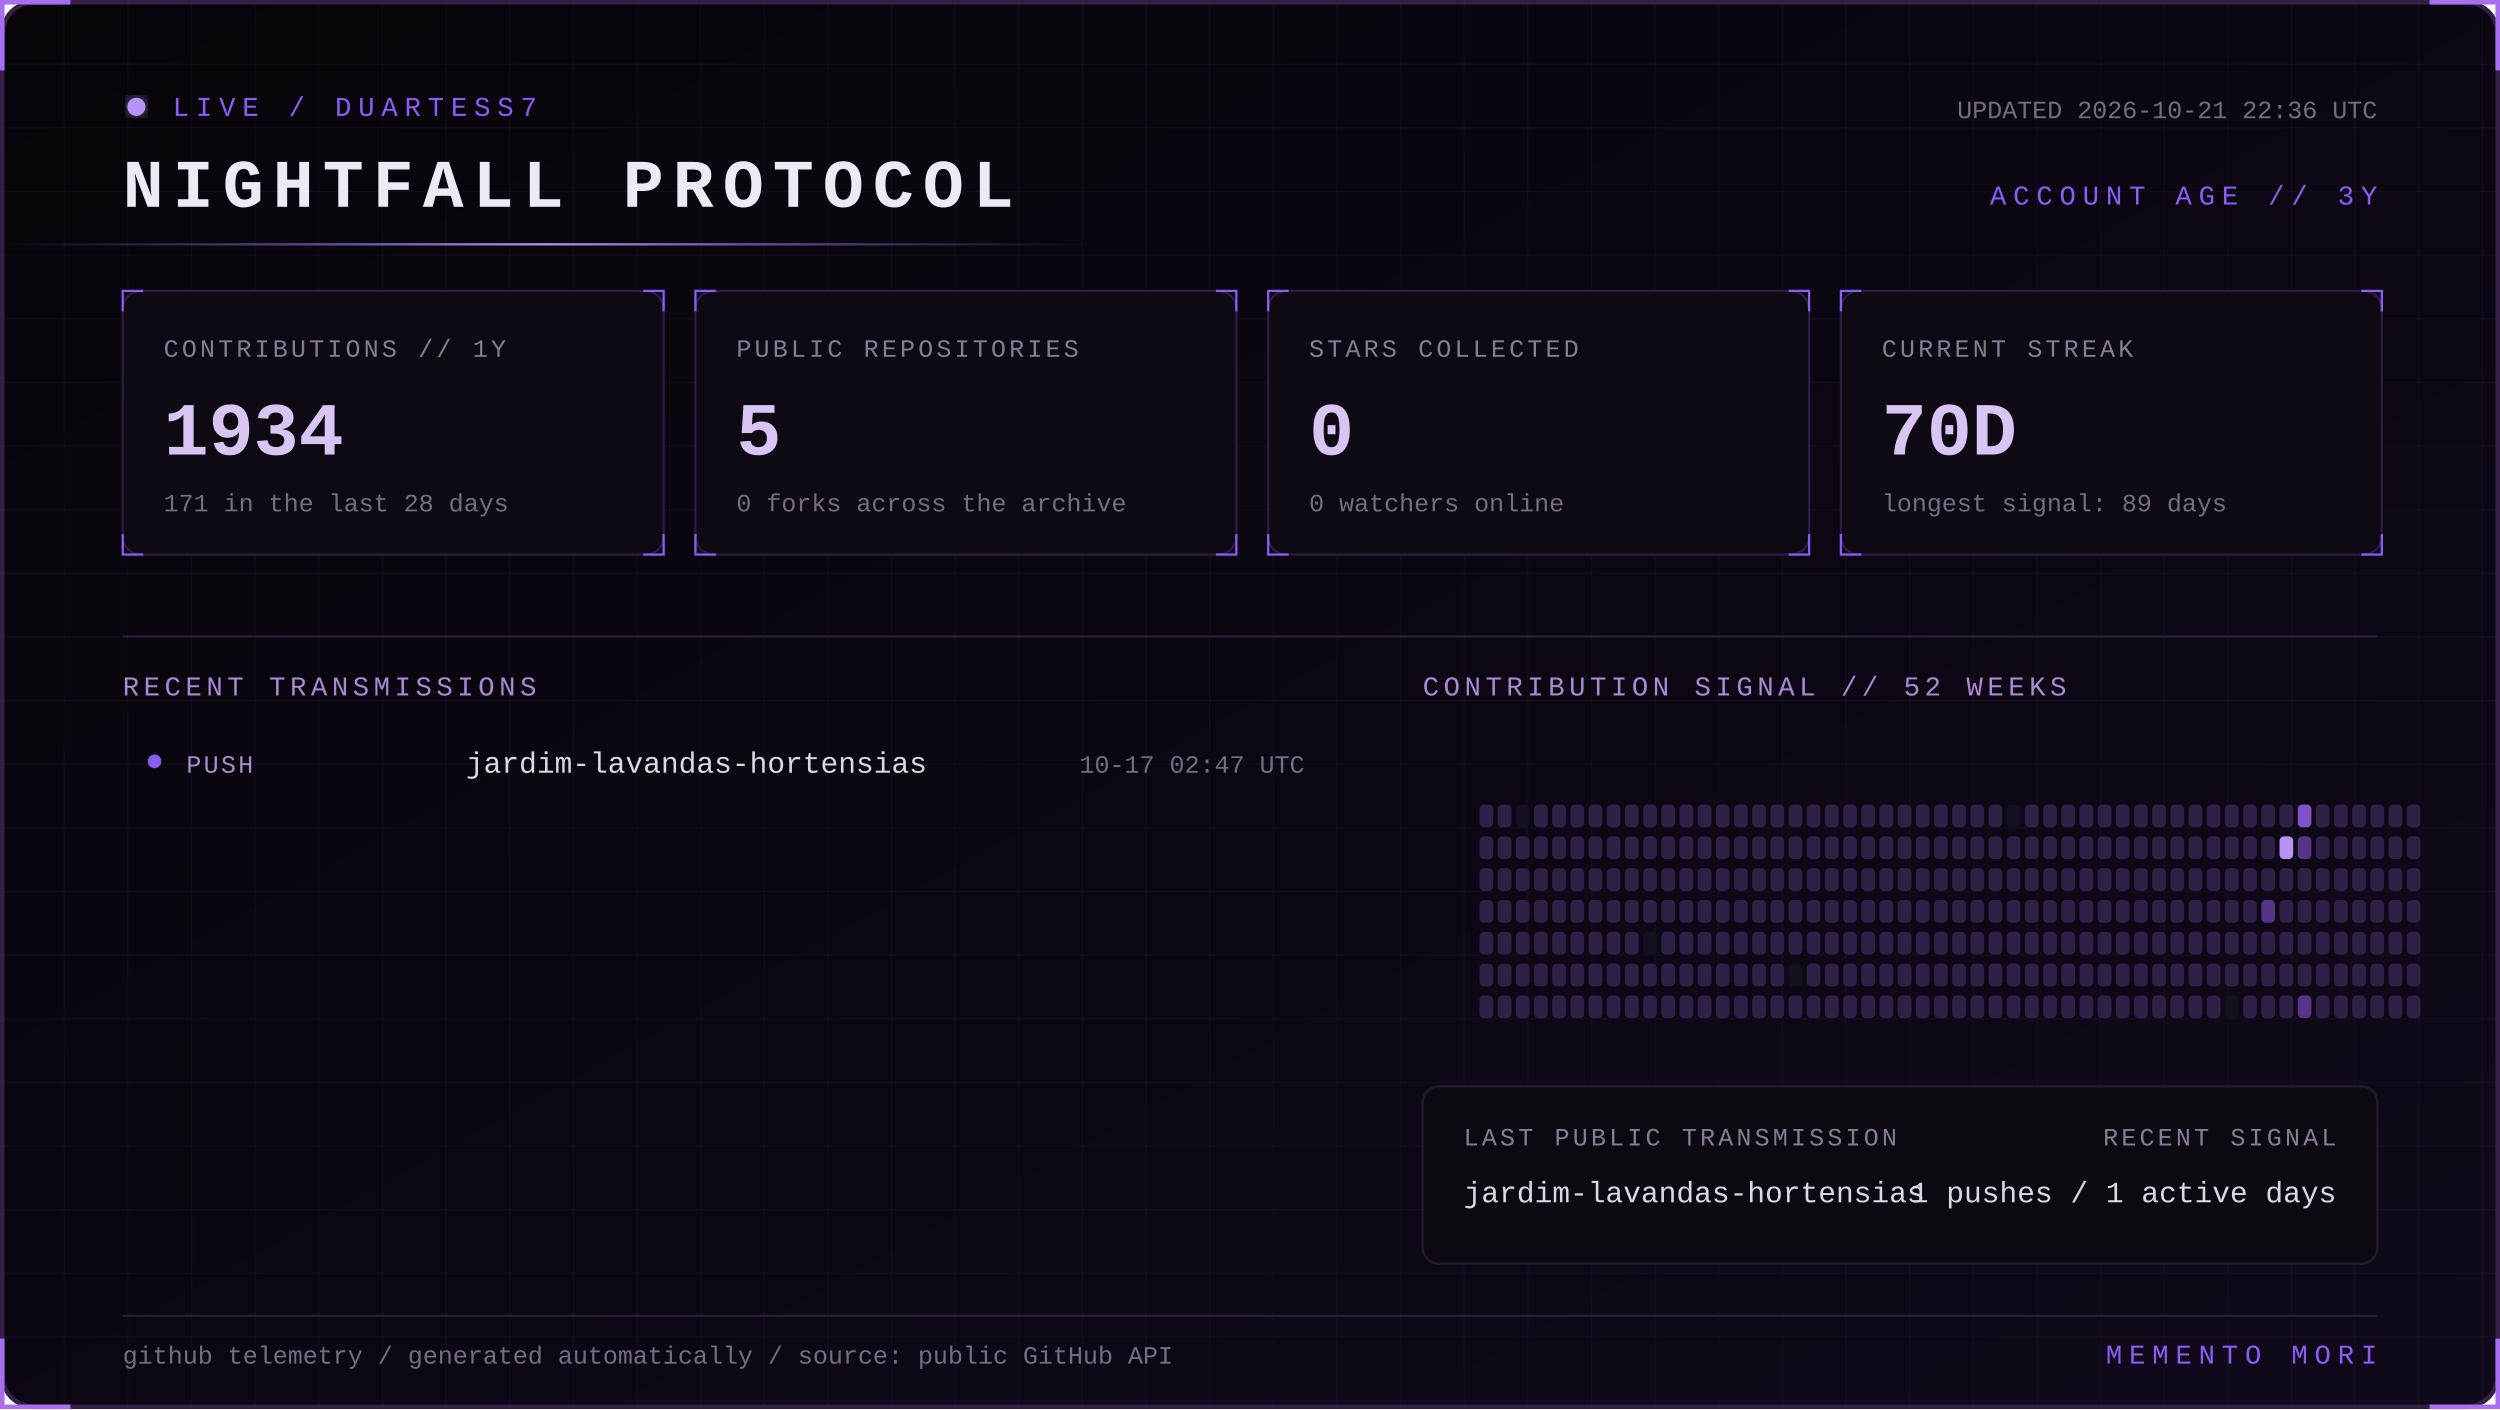
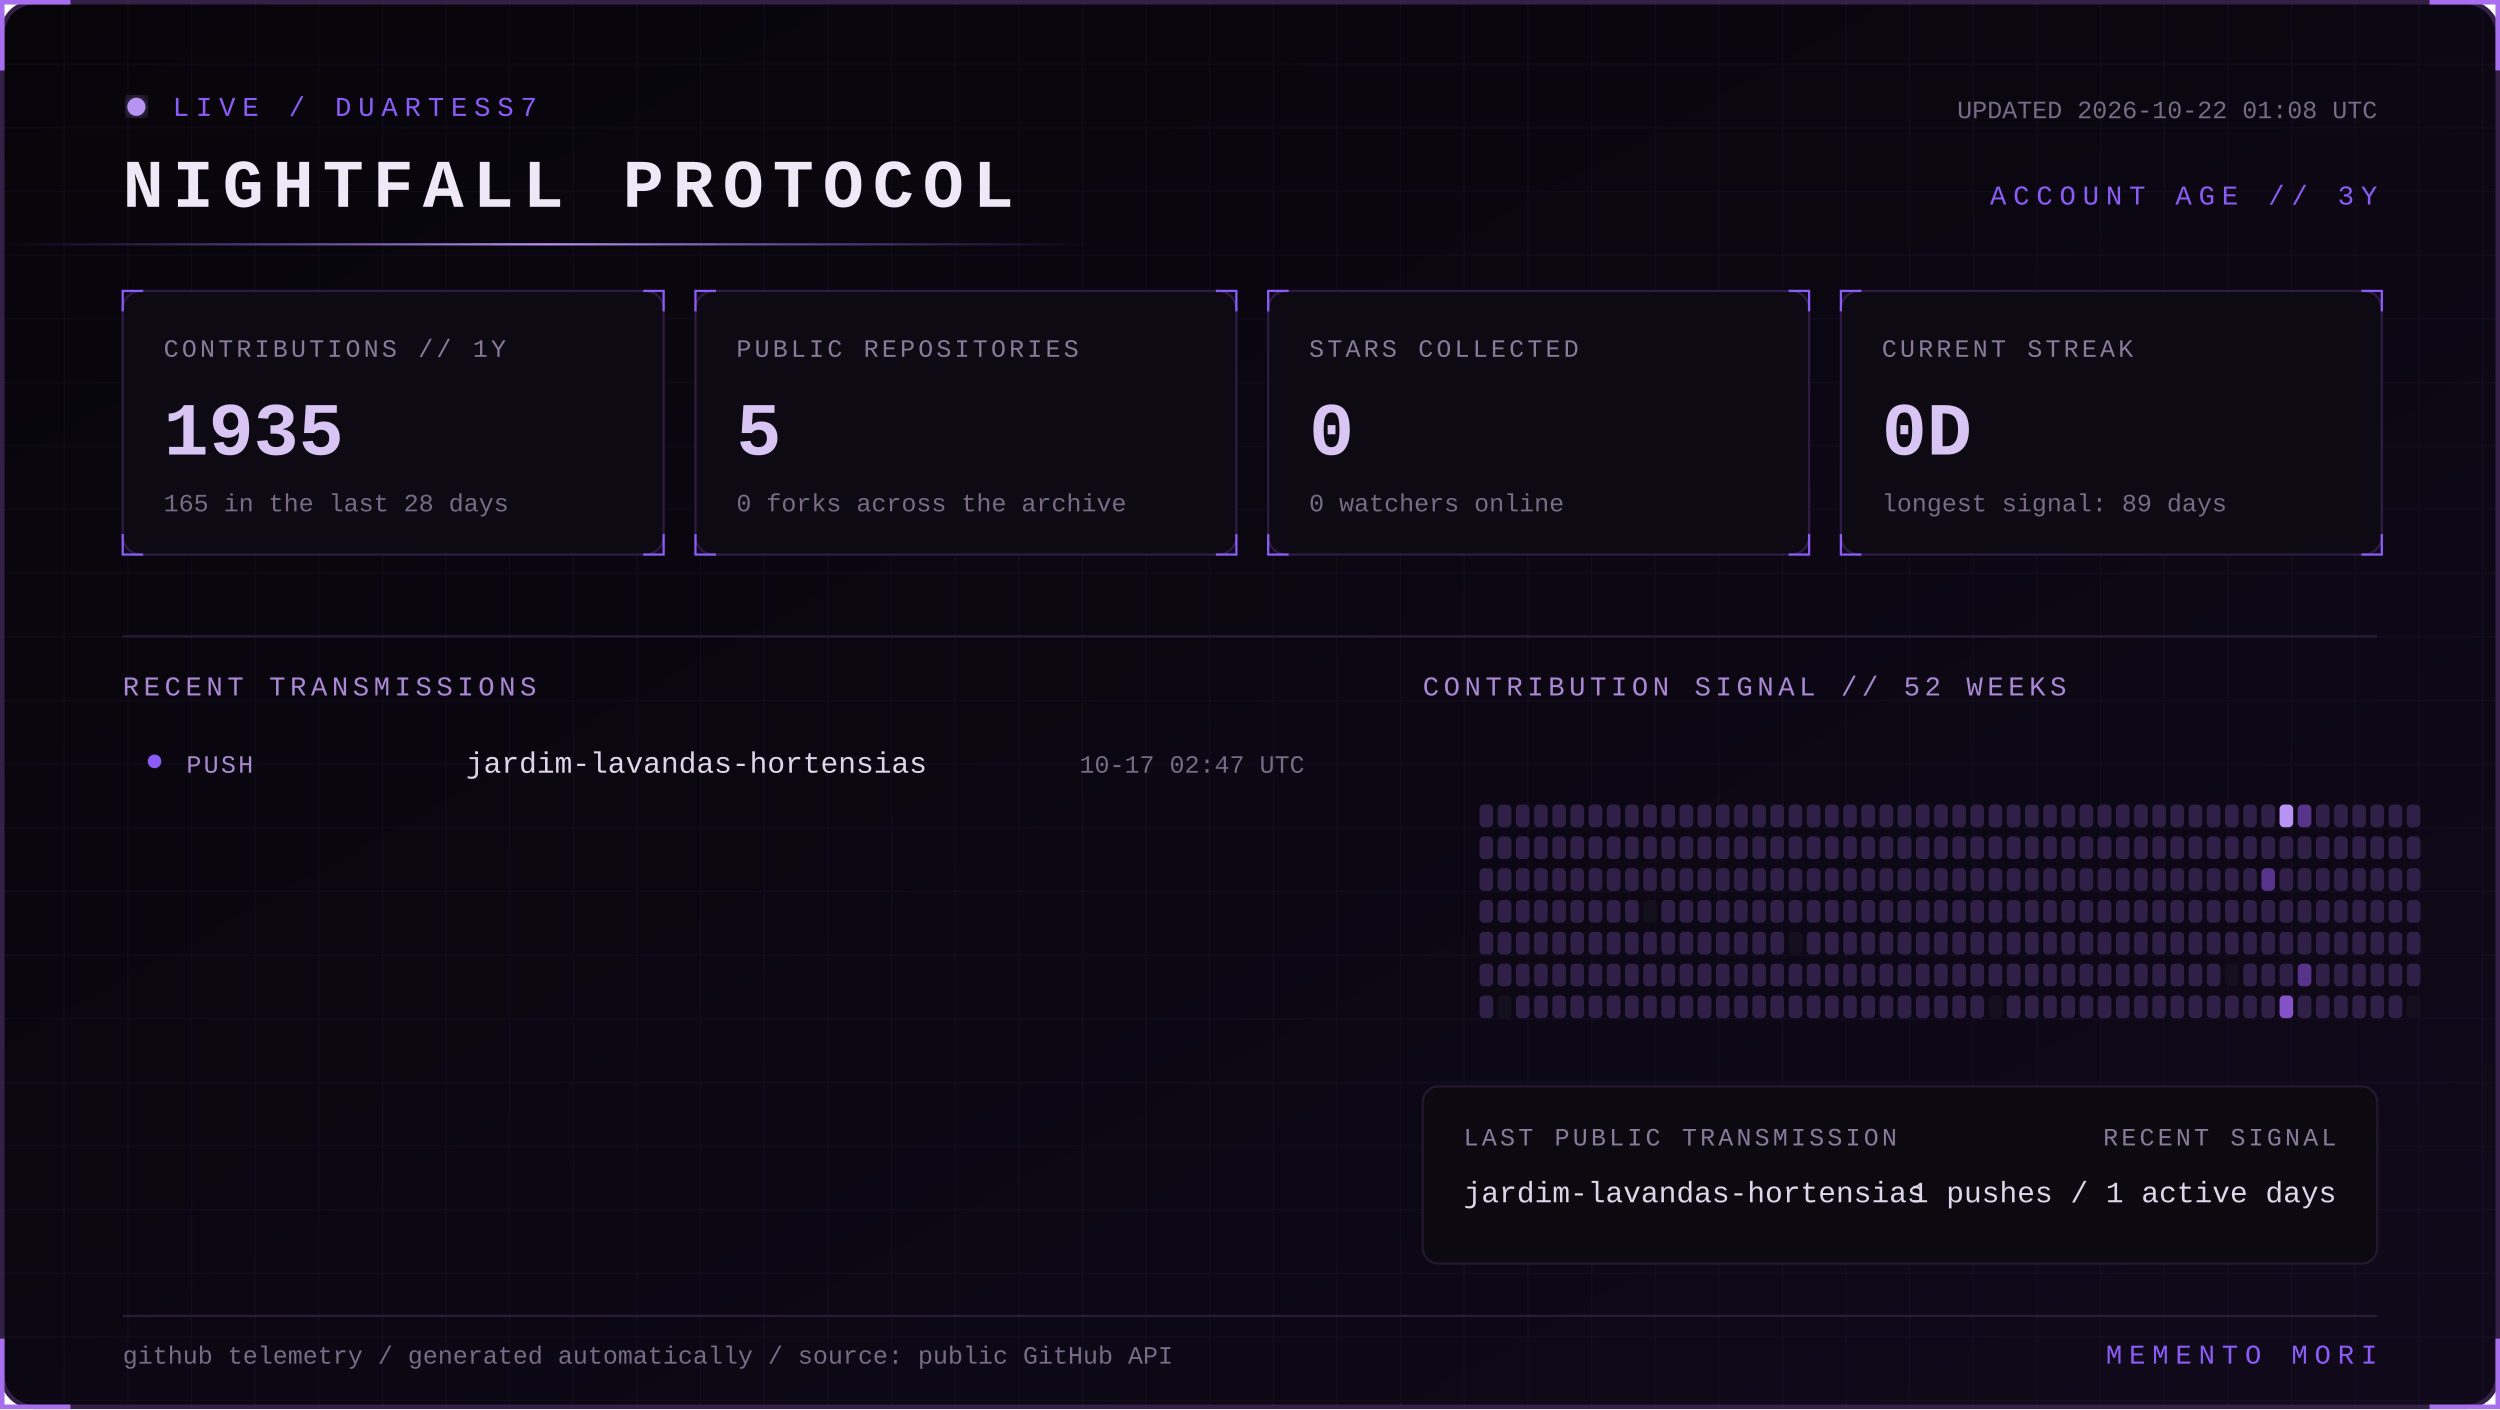
<svg xmlns="http://www.w3.org/2000/svg" width="1100" height="620" viewBox="0 0 1100 620" role="img" aria-labelledby="title desc">
  <defs>
    <linearGradient id="bg" x1="0" y1="0" x2="1" y2="1">
      <stop stop-color="#07050a" />
      <stop offset="1" stop-color="#10091a" />
    </linearGradient>
    <linearGradient id="beam">
      <stop stop-color="#8b5cf6" stop-opacity="0" />
      <stop offset=".5" stop-color="#b794f4" />
      <stop offset="1" stop-color="#8b5cf6" stop-opacity="0" />
    </linearGradient>
    <filter id="glow">
      <feGaussianBlur stdDeviation="4" result="b" />
      <feMerge>
        <feMergeNode in="b" />
        <feMergeNode in="SourceGraphic" />
      </feMerge>
    </filter>
    <pattern id="grid" width="28" height="28" patternUnits="userSpaceOnUse">
      <path d="M28 0H0V28" fill="none" stroke="#8b5cf6" stroke-opacity=".055" />
    </pattern>
    <style>
      text { font-family: Consolas, 'Courier New', monospace; }
      .kicker { fill:#8b5cf6; font-size:12px; letter-spacing:3px; }
      .title { fill:#eee8f7; font-size:30px; font-weight:700; letter-spacing:4px; }
      .label { fill:#887a99; font-size:11px; letter-spacing:1.4px; }
      .value { fill:#d8c5f4; font-size:33px; font-weight:700; }
      .detail,.pct { fill:#776b85; font-size:11px; }
      .section { fill:#aa88d4; font-size:12px; letter-spacing:2px; }
      .lang { fill:#ded5e8; font-size:13px; }
      .event { fill:#a98bce; font-size:11px; letter-spacing:1px; }
      .scan { animation:scan 5s linear infinite; }
      .blink { animation:blink 1.6s step-end infinite; }
      @keyframes scan { from { transform:translateX(-500px) } to { transform:translateX(1100px) } }
      @keyframes blink { 50% { opacity:.25 } }
    </style>
  </defs>
  <rect x="1" y="1" width="1098" height="618" rx="14" fill="url(#bg)" stroke="#342047" stroke-width="2" />
  <rect x="1" y="1" width="1098" height="618" rx="14" fill="url(#grid)" />
  <path d="M31 1H1v30 M1069 1h30v30 M1099 589v30h-30 M31 619H1v-30" stroke="#a76ff0" stroke-width="2" fill="none" />
  <g transform="translate(54 42)">
    <circle cx="6" cy="5" r="4" fill="#b794f4" filter="url(#glow)" class="blink" />
    <text x="22" y="9" class="kicker">LIVE / DUARTESS7</text>
    <text y="49" class="title">NIGHTFALL PROTOCOL</text>
-     <text x="992" y="10" text-anchor="end" class="detail">UPDATED 2026-10-21 22:36 UTC</text>
+     <text x="992" y="10" text-anchor="end" class="detail">UPDATED 2026-10-22 01:08 UTC</text>
    <text x="992" y="48" text-anchor="end" class="kicker">ACCOUNT AGE // 3Y</text>
  </g>
  <rect y="107" width="480" height="1" fill="url(#beam)" class="scan" />
  <g transform="translate(54 128)">
    <rect width="238" height="116" rx="8" fill="#0d0a13" stroke="#2d1b43" />
    <path d="M0 9V0h9 M229 0h9v9 M238 107v9h-9 M9 116H0v-9" stroke="#8b5cf6" fill="none" />
    <text x="18" y="29" class="label">CONTRIBUTIONS // 1Y</text>
-     <text x="18" y="72" class="value">1934</text>
-     <text x="18" y="97" class="detail">171 in the last 28 days</text>
+     <text x="18" y="72" class="value">1935</text>
+     <text x="18" y="97" class="detail">165 in the last 28 days</text>
  </g>
  <g transform="translate(306 128)">
    <rect width="238" height="116" rx="8" fill="#0d0a13" stroke="#2d1b43" />
    <path d="M0 9V0h9 M229 0h9v9 M238 107v9h-9 M9 116H0v-9" stroke="#8b5cf6" fill="none" />
    <text x="18" y="29" class="label">PUBLIC REPOSITORIES</text>
    <text x="18" y="72" class="value">5</text>
    <text x="18" y="97" class="detail">0 forks across the archive</text>
  </g>
  <g transform="translate(558 128)">
    <rect width="238" height="116" rx="8" fill="#0d0a13" stroke="#2d1b43" />
    <path d="M0 9V0h9 M229 0h9v9 M238 107v9h-9 M9 116H0v-9" stroke="#8b5cf6" fill="none" />
    <text x="18" y="29" class="label">STARS COLLECTED</text>
    <text x="18" y="72" class="value">0</text>
    <text x="18" y="97" class="detail">0 watchers online</text>
  </g>
  <g transform="translate(810 128)">
    <rect width="238" height="116" rx="8" fill="#0d0a13" stroke="#2d1b43" />
    <path d="M0 9V0h9 M229 0h9v9 M238 107v9h-9 M9 116H0v-9" stroke="#8b5cf6" fill="none" />
    <text x="18" y="29" class="label">CURRENT STREAK</text>
-     <text x="18" y="72" class="value">70D</text>
+     <text x="18" y="72" class="value">0D</text>
    <text x="18" y="97" class="detail">longest signal: 89 days</text>
  </g>
  <path d="M54 280H1046" stroke="#291b39" />
  <text x="54" y="306" class="section">RECENT TRANSMISSIONS</text>
  <text x="626" y="306" class="section">CONTRIBUTION SIGNAL // 52 WEEKS</text>
  <circle cx="68" cy="335" r="3" fill="#8b5cf6" />
  <text x="82" y="340" class="event">PUSH</text>
  <text x="205" y="340" class="lang">jardim-lavandas-hortensias</text>
  <text x="574" y="340" text-anchor="end" class="pct">10-17 02:47 UTC</text>
  <g>
    <rect x="651" y="354" width="6" height="10" rx="2" fill="#302047" />
    <rect x="651" y="368" width="6" height="10" rx="2" fill="#302047" />
    <rect x="651" y="382" width="6" height="10" rx="2" fill="#302047" />
    <rect x="651" y="396" width="6" height="10" rx="2" fill="#302047" />
    <rect x="651" y="410" width="6" height="10" rx="2" fill="#302047" />
    <rect x="651" y="424" width="6" height="10" rx="2" fill="#302047" />
    <rect x="651" y="438" width="6" height="10" rx="2" fill="#302047" />
    <rect x="659" y="354" width="6" height="10" rx="2" fill="#302047" />
    <rect x="659" y="368" width="6" height="10" rx="2" fill="#302047" />
    <rect x="659" y="382" width="6" height="10" rx="2" fill="#302047" />
    <rect x="659" y="396" width="6" height="10" rx="2" fill="#302047" />
    <rect x="659" y="410" width="6" height="10" rx="2" fill="#302047" />
    <rect x="659" y="424" width="6" height="10" rx="2" fill="#302047" />
-     <rect x="659" y="438" width="6" height="10" rx="2" fill="#302047" />
-     <rect x="667" y="354" width="6" height="10" rx="2" fill="#15101d" />
+     <rect x="659" y="438" width="6" height="10" rx="2" fill="#15101d" />
+     <rect x="667" y="354" width="6" height="10" rx="2" fill="#302047" />
    <rect x="667" y="368" width="6" height="10" rx="2" fill="#302047" />
    <rect x="667" y="382" width="6" height="10" rx="2" fill="#302047" />
    <rect x="667" y="396" width="6" height="10" rx="2" fill="#302047" />
    <rect x="667" y="410" width="6" height="10" rx="2" fill="#302047" />
    <rect x="667" y="424" width="6" height="10" rx="2" fill="#302047" />
    <rect x="667" y="438" width="6" height="10" rx="2" fill="#302047" />
    <rect x="675" y="354" width="6" height="10" rx="2" fill="#302047" />
    <rect x="675" y="368" width="6" height="10" rx="2" fill="#302047" />
    <rect x="675" y="382" width="6" height="10" rx="2" fill="#302047" />
    <rect x="675" y="396" width="6" height="10" rx="2" fill="#302047" />
    <rect x="675" y="410" width="6" height="10" rx="2" fill="#302047" />
    <rect x="675" y="424" width="6" height="10" rx="2" fill="#302047" />
    <rect x="675" y="438" width="6" height="10" rx="2" fill="#302047" />
    <rect x="683" y="354" width="6" height="10" rx="2" fill="#302047" />
    <rect x="683" y="368" width="6" height="10" rx="2" fill="#302047" />
    <rect x="683" y="382" width="6" height="10" rx="2" fill="#302047" />
    <rect x="683" y="396" width="6" height="10" rx="2" fill="#302047" />
    <rect x="683" y="410" width="6" height="10" rx="2" fill="#302047" />
    <rect x="683" y="424" width="6" height="10" rx="2" fill="#302047" />
    <rect x="683" y="438" width="6" height="10" rx="2" fill="#302047" />
    <rect x="691" y="354" width="6" height="10" rx="2" fill="#302047" />
    <rect x="691" y="368" width="6" height="10" rx="2" fill="#302047" />
    <rect x="691" y="382" width="6" height="10" rx="2" fill="#302047" />
    <rect x="691" y="396" width="6" height="10" rx="2" fill="#302047" />
    <rect x="691" y="410" width="6" height="10" rx="2" fill="#302047" />
    <rect x="691" y="424" width="6" height="10" rx="2" fill="#302047" />
    <rect x="691" y="438" width="6" height="10" rx="2" fill="#302047" />
    <rect x="699" y="354" width="6" height="10" rx="2" fill="#302047" />
    <rect x="699" y="368" width="6" height="10" rx="2" fill="#302047" />
    <rect x="699" y="382" width="6" height="10" rx="2" fill="#302047" />
    <rect x="699" y="396" width="6" height="10" rx="2" fill="#302047" />
    <rect x="699" y="410" width="6" height="10" rx="2" fill="#302047" />
    <rect x="699" y="424" width="6" height="10" rx="2" fill="#302047" />
    <rect x="699" y="438" width="6" height="10" rx="2" fill="#302047" />
    <rect x="707" y="354" width="6" height="10" rx="2" fill="#302047" />
    <rect x="707" y="368" width="6" height="10" rx="2" fill="#302047" />
    <rect x="707" y="382" width="6" height="10" rx="2" fill="#302047" />
    <rect x="707" y="396" width="6" height="10" rx="2" fill="#302047" />
    <rect x="707" y="410" width="6" height="10" rx="2" fill="#302047" />
    <rect x="707" y="424" width="6" height="10" rx="2" fill="#302047" />
    <rect x="707" y="438" width="6" height="10" rx="2" fill="#302047" />
    <rect x="715" y="354" width="6" height="10" rx="2" fill="#302047" />
    <rect x="715" y="368" width="6" height="10" rx="2" fill="#302047" />
    <rect x="715" y="382" width="6" height="10" rx="2" fill="#302047" />
    <rect x="715" y="396" width="6" height="10" rx="2" fill="#302047" />
    <rect x="715" y="410" width="6" height="10" rx="2" fill="#302047" />
    <rect x="715" y="424" width="6" height="10" rx="2" fill="#302047" />
    <rect x="715" y="438" width="6" height="10" rx="2" fill="#302047" />
    <rect x="723" y="354" width="6" height="10" rx="2" fill="#302047" />
    <rect x="723" y="368" width="6" height="10" rx="2" fill="#302047" />
    <rect x="723" y="382" width="6" height="10" rx="2" fill="#302047" />
-     <rect x="723" y="396" width="6" height="10" rx="2" fill="#302047" />
-     <rect x="723" y="410" width="6" height="10" rx="2" fill="#15101d" />
+     <rect x="723" y="396" width="6" height="10" rx="2" fill="#15101d" />
+     <rect x="723" y="410" width="6" height="10" rx="2" fill="#302047" />
    <rect x="723" y="424" width="6" height="10" rx="2" fill="#302047" />
    <rect x="723" y="438" width="6" height="10" rx="2" fill="#302047" />
    <rect x="731" y="354" width="6" height="10" rx="2" fill="#302047" />
    <rect x="731" y="368" width="6" height="10" rx="2" fill="#302047" />
    <rect x="731" y="382" width="6" height="10" rx="2" fill="#302047" />
    <rect x="731" y="396" width="6" height="10" rx="2" fill="#302047" />
    <rect x="731" y="410" width="6" height="10" rx="2" fill="#302047" />
    <rect x="731" y="424" width="6" height="10" rx="2" fill="#302047" />
    <rect x="731" y="438" width="6" height="10" rx="2" fill="#302047" />
    <rect x="739" y="354" width="6" height="10" rx="2" fill="#302047" />
    <rect x="739" y="368" width="6" height="10" rx="2" fill="#302047" />
    <rect x="739" y="382" width="6" height="10" rx="2" fill="#302047" />
    <rect x="739" y="396" width="6" height="10" rx="2" fill="#302047" />
    <rect x="739" y="410" width="6" height="10" rx="2" fill="#302047" />
    <rect x="739" y="424" width="6" height="10" rx="2" fill="#302047" />
    <rect x="739" y="438" width="6" height="10" rx="2" fill="#302047" />
    <rect x="747" y="354" width="6" height="10" rx="2" fill="#302047" />
    <rect x="747" y="368" width="6" height="10" rx="2" fill="#302047" />
    <rect x="747" y="382" width="6" height="10" rx="2" fill="#302047" />
    <rect x="747" y="396" width="6" height="10" rx="2" fill="#302047" />
    <rect x="747" y="410" width="6" height="10" rx="2" fill="#302047" />
    <rect x="747" y="424" width="6" height="10" rx="2" fill="#302047" />
    <rect x="747" y="438" width="6" height="10" rx="2" fill="#302047" />
    <rect x="755" y="354" width="6" height="10" rx="2" fill="#302047" />
    <rect x="755" y="368" width="6" height="10" rx="2" fill="#302047" />
    <rect x="755" y="382" width="6" height="10" rx="2" fill="#302047" />
    <rect x="755" y="396" width="6" height="10" rx="2" fill="#302047" />
    <rect x="755" y="410" width="6" height="10" rx="2" fill="#302047" />
    <rect x="755" y="424" width="6" height="10" rx="2" fill="#302047" />
    <rect x="755" y="438" width="6" height="10" rx="2" fill="#302047" />
    <rect x="763" y="354" width="6" height="10" rx="2" fill="#302047" />
    <rect x="763" y="368" width="6" height="10" rx="2" fill="#302047" />
    <rect x="763" y="382" width="6" height="10" rx="2" fill="#302047" />
    <rect x="763" y="396" width="6" height="10" rx="2" fill="#302047" />
    <rect x="763" y="410" width="6" height="10" rx="2" fill="#302047" />
    <rect x="763" y="424" width="6" height="10" rx="2" fill="#302047" />
    <rect x="763" y="438" width="6" height="10" rx="2" fill="#302047" />
    <rect x="771" y="354" width="6" height="10" rx="2" fill="#302047" />
    <rect x="771" y="368" width="6" height="10" rx="2" fill="#302047" />
    <rect x="771" y="382" width="6" height="10" rx="2" fill="#302047" />
    <rect x="771" y="396" width="6" height="10" rx="2" fill="#302047" />
    <rect x="771" y="410" width="6" height="10" rx="2" fill="#302047" />
    <rect x="771" y="424" width="6" height="10" rx="2" fill="#302047" />
    <rect x="771" y="438" width="6" height="10" rx="2" fill="#302047" />
    <rect x="779" y="354" width="6" height="10" rx="2" fill="#302047" />
    <rect x="779" y="368" width="6" height="10" rx="2" fill="#302047" />
    <rect x="779" y="382" width="6" height="10" rx="2" fill="#302047" />
    <rect x="779" y="396" width="6" height="10" rx="2" fill="#302047" />
    <rect x="779" y="410" width="6" height="10" rx="2" fill="#302047" />
    <rect x="779" y="424" width="6" height="10" rx="2" fill="#302047" />
    <rect x="779" y="438" width="6" height="10" rx="2" fill="#302047" />
    <rect x="787" y="354" width="6" height="10" rx="2" fill="#302047" />
    <rect x="787" y="368" width="6" height="10" rx="2" fill="#302047" />
    <rect x="787" y="382" width="6" height="10" rx="2" fill="#302047" />
    <rect x="787" y="396" width="6" height="10" rx="2" fill="#302047" />
-     <rect x="787" y="410" width="6" height="10" rx="2" fill="#302047" />
-     <rect x="787" y="424" width="6" height="10" rx="2" fill="#15101d" />
+     <rect x="787" y="410" width="6" height="10" rx="2" fill="#15101d" />
+     <rect x="787" y="424" width="6" height="10" rx="2" fill="#302047" />
    <rect x="787" y="438" width="6" height="10" rx="2" fill="#302047" />
    <rect x="795" y="354" width="6" height="10" rx="2" fill="#302047" />
    <rect x="795" y="368" width="6" height="10" rx="2" fill="#302047" />
    <rect x="795" y="382" width="6" height="10" rx="2" fill="#302047" />
    <rect x="795" y="396" width="6" height="10" rx="2" fill="#302047" />
    <rect x="795" y="410" width="6" height="10" rx="2" fill="#302047" />
    <rect x="795" y="424" width="6" height="10" rx="2" fill="#302047" />
    <rect x="795" y="438" width="6" height="10" rx="2" fill="#302047" />
    <rect x="803" y="354" width="6" height="10" rx="2" fill="#302047" />
    <rect x="803" y="368" width="6" height="10" rx="2" fill="#302047" />
    <rect x="803" y="382" width="6" height="10" rx="2" fill="#302047" />
    <rect x="803" y="396" width="6" height="10" rx="2" fill="#302047" />
    <rect x="803" y="410" width="6" height="10" rx="2" fill="#302047" />
    <rect x="803" y="424" width="6" height="10" rx="2" fill="#302047" />
    <rect x="803" y="438" width="6" height="10" rx="2" fill="#302047" />
    <rect x="811" y="354" width="6" height="10" rx="2" fill="#302047" />
    <rect x="811" y="368" width="6" height="10" rx="2" fill="#302047" />
    <rect x="811" y="382" width="6" height="10" rx="2" fill="#302047" />
    <rect x="811" y="396" width="6" height="10" rx="2" fill="#302047" />
    <rect x="811" y="410" width="6" height="10" rx="2" fill="#302047" />
    <rect x="811" y="424" width="6" height="10" rx="2" fill="#302047" />
    <rect x="811" y="438" width="6" height="10" rx="2" fill="#302047" />
    <rect x="819" y="354" width="6" height="10" rx="2" fill="#302047" />
    <rect x="819" y="368" width="6" height="10" rx="2" fill="#302047" />
    <rect x="819" y="382" width="6" height="10" rx="2" fill="#302047" />
    <rect x="819" y="396" width="6" height="10" rx="2" fill="#302047" />
    <rect x="819" y="410" width="6" height="10" rx="2" fill="#302047" />
    <rect x="819" y="424" width="6" height="10" rx="2" fill="#302047" />
    <rect x="819" y="438" width="6" height="10" rx="2" fill="#302047" />
    <rect x="827" y="354" width="6" height="10" rx="2" fill="#302047" />
    <rect x="827" y="368" width="6" height="10" rx="2" fill="#302047" />
    <rect x="827" y="382" width="6" height="10" rx="2" fill="#302047" />
    <rect x="827" y="396" width="6" height="10" rx="2" fill="#302047" />
    <rect x="827" y="410" width="6" height="10" rx="2" fill="#302047" />
    <rect x="827" y="424" width="6" height="10" rx="2" fill="#302047" />
    <rect x="827" y="438" width="6" height="10" rx="2" fill="#302047" />
    <rect x="835" y="354" width="6" height="10" rx="2" fill="#302047" />
    <rect x="835" y="368" width="6" height="10" rx="2" fill="#302047" />
    <rect x="835" y="382" width="6" height="10" rx="2" fill="#302047" />
    <rect x="835" y="396" width="6" height="10" rx="2" fill="#302047" />
    <rect x="835" y="410" width="6" height="10" rx="2" fill="#302047" />
    <rect x="835" y="424" width="6" height="10" rx="2" fill="#302047" />
    <rect x="835" y="438" width="6" height="10" rx="2" fill="#302047" />
    <rect x="843" y="354" width="6" height="10" rx="2" fill="#302047" />
    <rect x="843" y="368" width="6" height="10" rx="2" fill="#302047" />
    <rect x="843" y="382" width="6" height="10" rx="2" fill="#302047" />
    <rect x="843" y="396" width="6" height="10" rx="2" fill="#302047" />
    <rect x="843" y="410" width="6" height="10" rx="2" fill="#302047" />
    <rect x="843" y="424" width="6" height="10" rx="2" fill="#302047" />
    <rect x="843" y="438" width="6" height="10" rx="2" fill="#302047" />
    <rect x="851" y="354" width="6" height="10" rx="2" fill="#302047" />
    <rect x="851" y="368" width="6" height="10" rx="2" fill="#302047" />
    <rect x="851" y="382" width="6" height="10" rx="2" fill="#302047" />
    <rect x="851" y="396" width="6" height="10" rx="2" fill="#302047" />
    <rect x="851" y="410" width="6" height="10" rx="2" fill="#302047" />
    <rect x="851" y="424" width="6" height="10" rx="2" fill="#302047" />
    <rect x="851" y="438" width="6" height="10" rx="2" fill="#302047" />
    <rect x="859" y="354" width="6" height="10" rx="2" fill="#302047" />
    <rect x="859" y="368" width="6" height="10" rx="2" fill="#302047" />
    <rect x="859" y="382" width="6" height="10" rx="2" fill="#302047" />
    <rect x="859" y="396" width="6" height="10" rx="2" fill="#302047" />
    <rect x="859" y="410" width="6" height="10" rx="2" fill="#302047" />
    <rect x="859" y="424" width="6" height="10" rx="2" fill="#302047" />
    <rect x="859" y="438" width="6" height="10" rx="2" fill="#302047" />
    <rect x="867" y="354" width="6" height="10" rx="2" fill="#302047" />
    <rect x="867" y="368" width="6" height="10" rx="2" fill="#302047" />
    <rect x="867" y="382" width="6" height="10" rx="2" fill="#302047" />
    <rect x="867" y="396" width="6" height="10" rx="2" fill="#302047" />
    <rect x="867" y="410" width="6" height="10" rx="2" fill="#302047" />
    <rect x="867" y="424" width="6" height="10" rx="2" fill="#302047" />
    <rect x="867" y="438" width="6" height="10" rx="2" fill="#302047" />
    <rect x="875" y="354" width="6" height="10" rx="2" fill="#302047" />
    <rect x="875" y="368" width="6" height="10" rx="2" fill="#302047" />
    <rect x="875" y="382" width="6" height="10" rx="2" fill="#302047" />
    <rect x="875" y="396" width="6" height="10" rx="2" fill="#302047" />
    <rect x="875" y="410" width="6" height="10" rx="2" fill="#302047" />
    <rect x="875" y="424" width="6" height="10" rx="2" fill="#302047" />
-     <rect x="875" y="438" width="6" height="10" rx="2" fill="#302047" />
-     <rect x="883" y="354" width="6" height="10" rx="2" fill="#15101d" />
+     <rect x="875" y="438" width="6" height="10" rx="2" fill="#15101d" />
+     <rect x="883" y="354" width="6" height="10" rx="2" fill="#302047" />
    <rect x="883" y="368" width="6" height="10" rx="2" fill="#302047" />
    <rect x="883" y="382" width="6" height="10" rx="2" fill="#302047" />
    <rect x="883" y="396" width="6" height="10" rx="2" fill="#302047" />
    <rect x="883" y="410" width="6" height="10" rx="2" fill="#302047" />
    <rect x="883" y="424" width="6" height="10" rx="2" fill="#302047" />
    <rect x="883" y="438" width="6" height="10" rx="2" fill="#302047" />
    <rect x="891" y="354" width="6" height="10" rx="2" fill="#302047" />
    <rect x="891" y="368" width="6" height="10" rx="2" fill="#302047" />
    <rect x="891" y="382" width="6" height="10" rx="2" fill="#302047" />
    <rect x="891" y="396" width="6" height="10" rx="2" fill="#302047" />
    <rect x="891" y="410" width="6" height="10" rx="2" fill="#302047" />
    <rect x="891" y="424" width="6" height="10" rx="2" fill="#302047" />
    <rect x="891" y="438" width="6" height="10" rx="2" fill="#302047" />
    <rect x="899" y="354" width="6" height="10" rx="2" fill="#302047" />
    <rect x="899" y="368" width="6" height="10" rx="2" fill="#302047" />
    <rect x="899" y="382" width="6" height="10" rx="2" fill="#302047" />
    <rect x="899" y="396" width="6" height="10" rx="2" fill="#302047" />
    <rect x="899" y="410" width="6" height="10" rx="2" fill="#302047" />
    <rect x="899" y="424" width="6" height="10" rx="2" fill="#302047" />
    <rect x="899" y="438" width="6" height="10" rx="2" fill="#302047" />
    <rect x="907" y="354" width="6" height="10" rx="2" fill="#302047" />
    <rect x="907" y="368" width="6" height="10" rx="2" fill="#302047" />
    <rect x="907" y="382" width="6" height="10" rx="2" fill="#302047" />
    <rect x="907" y="396" width="6" height="10" rx="2" fill="#302047" />
    <rect x="907" y="410" width="6" height="10" rx="2" fill="#302047" />
    <rect x="907" y="424" width="6" height="10" rx="2" fill="#302047" />
    <rect x="907" y="438" width="6" height="10" rx="2" fill="#302047" />
    <rect x="915" y="354" width="6" height="10" rx="2" fill="#302047" />
    <rect x="915" y="368" width="6" height="10" rx="2" fill="#302047" />
    <rect x="915" y="382" width="6" height="10" rx="2" fill="#302047" />
    <rect x="915" y="396" width="6" height="10" rx="2" fill="#302047" />
    <rect x="915" y="410" width="6" height="10" rx="2" fill="#302047" />
    <rect x="915" y="424" width="6" height="10" rx="2" fill="#302047" />
    <rect x="915" y="438" width="6" height="10" rx="2" fill="#302047" />
    <rect x="923" y="354" width="6" height="10" rx="2" fill="#302047" />
    <rect x="923" y="368" width="6" height="10" rx="2" fill="#302047" />
    <rect x="923" y="382" width="6" height="10" rx="2" fill="#302047" />
    <rect x="923" y="396" width="6" height="10" rx="2" fill="#302047" />
    <rect x="923" y="410" width="6" height="10" rx="2" fill="#302047" />
    <rect x="923" y="424" width="6" height="10" rx="2" fill="#302047" />
    <rect x="923" y="438" width="6" height="10" rx="2" fill="#302047" />
    <rect x="931" y="354" width="6" height="10" rx="2" fill="#302047" />
    <rect x="931" y="368" width="6" height="10" rx="2" fill="#302047" />
    <rect x="931" y="382" width="6" height="10" rx="2" fill="#302047" />
    <rect x="931" y="396" width="6" height="10" rx="2" fill="#302047" />
    <rect x="931" y="410" width="6" height="10" rx="2" fill="#302047" />
    <rect x="931" y="424" width="6" height="10" rx="2" fill="#302047" />
    <rect x="931" y="438" width="6" height="10" rx="2" fill="#302047" />
    <rect x="939" y="354" width="6" height="10" rx="2" fill="#302047" />
    <rect x="939" y="368" width="6" height="10" rx="2" fill="#302047" />
    <rect x="939" y="382" width="6" height="10" rx="2" fill="#302047" />
    <rect x="939" y="396" width="6" height="10" rx="2" fill="#302047" />
    <rect x="939" y="410" width="6" height="10" rx="2" fill="#302047" />
    <rect x="939" y="424" width="6" height="10" rx="2" fill="#302047" />
    <rect x="939" y="438" width="6" height="10" rx="2" fill="#302047" />
    <rect x="947" y="354" width="6" height="10" rx="2" fill="#302047" />
    <rect x="947" y="368" width="6" height="10" rx="2" fill="#302047" />
    <rect x="947" y="382" width="6" height="10" rx="2" fill="#302047" />
    <rect x="947" y="396" width="6" height="10" rx="2" fill="#302047" />
    <rect x="947" y="410" width="6" height="10" rx="2" fill="#302047" />
    <rect x="947" y="424" width="6" height="10" rx="2" fill="#302047" />
    <rect x="947" y="438" width="6" height="10" rx="2" fill="#302047" />
    <rect x="955" y="354" width="6" height="10" rx="2" fill="#302047" />
    <rect x="955" y="368" width="6" height="10" rx="2" fill="#302047" />
    <rect x="955" y="382" width="6" height="10" rx="2" fill="#302047" />
    <rect x="955" y="396" width="6" height="10" rx="2" fill="#302047" />
    <rect x="955" y="410" width="6" height="10" rx="2" fill="#302047" />
    <rect x="955" y="424" width="6" height="10" rx="2" fill="#302047" />
    <rect x="955" y="438" width="6" height="10" rx="2" fill="#302047" />
    <rect x="963" y="354" width="6" height="10" rx="2" fill="#302047" />
    <rect x="963" y="368" width="6" height="10" rx="2" fill="#302047" />
    <rect x="963" y="382" width="6" height="10" rx="2" fill="#302047" />
    <rect x="963" y="396" width="6" height="10" rx="2" fill="#302047" />
    <rect x="963" y="410" width="6" height="10" rx="2" fill="#302047" />
    <rect x="963" y="424" width="6" height="10" rx="2" fill="#302047" />
    <rect x="963" y="438" width="6" height="10" rx="2" fill="#302047" />
    <rect x="971" y="354" width="6" height="10" rx="2" fill="#302047" />
    <rect x="971" y="368" width="6" height="10" rx="2" fill="#302047" />
    <rect x="971" y="382" width="6" height="10" rx="2" fill="#302047" />
    <rect x="971" y="396" width="6" height="10" rx="2" fill="#302047" />
    <rect x="971" y="410" width="6" height="10" rx="2" fill="#302047" />
    <rect x="971" y="424" width="6" height="10" rx="2" fill="#302047" />
    <rect x="971" y="438" width="6" height="10" rx="2" fill="#302047" />
    <rect x="979" y="354" width="6" height="10" rx="2" fill="#302047" />
    <rect x="979" y="368" width="6" height="10" rx="2" fill="#302047" />
    <rect x="979" y="382" width="6" height="10" rx="2" fill="#302047" />
    <rect x="979" y="396" width="6" height="10" rx="2" fill="#302047" />
    <rect x="979" y="410" width="6" height="10" rx="2" fill="#302047" />
-     <rect x="979" y="424" width="6" height="10" rx="2" fill="#302047" />
-     <rect x="979" y="438" width="6" height="10" rx="2" fill="#15101d" />
+     <rect x="979" y="424" width="6" height="10" rx="2" fill="#15101d" />
+     <rect x="979" y="438" width="6" height="10" rx="2" fill="#302047" />
    <rect x="987" y="354" width="6" height="10" rx="2" fill="#302047" />
    <rect x="987" y="368" width="6" height="10" rx="2" fill="#302047" />
    <rect x="987" y="382" width="6" height="10" rx="2" fill="#302047" />
    <rect x="987" y="396" width="6" height="10" rx="2" fill="#302047" />
    <rect x="987" y="410" width="6" height="10" rx="2" fill="#302047" />
    <rect x="987" y="424" width="6" height="10" rx="2" fill="#302047" />
    <rect x="987" y="438" width="6" height="10" rx="2" fill="#302047" />
    <rect x="995" y="354" width="6" height="10" rx="2" fill="#302047" />
    <rect x="995" y="368" width="6" height="10" rx="2" fill="#302047" />
-     <rect x="995" y="382" width="6" height="10" rx="2" fill="#302047" />
-     <rect x="995" y="396" width="6" height="10" rx="2" fill="#57338a" />
+     <rect x="995" y="382" width="6" height="10" rx="2" fill="#57338a" />
+     <rect x="995" y="396" width="6" height="10" rx="2" fill="#302047" />
    <rect x="995" y="410" width="6" height="10" rx="2" fill="#302047" />
    <rect x="995" y="424" width="6" height="10" rx="2" fill="#302047" />
    <rect x="995" y="438" width="6" height="10" rx="2" fill="#302047" />
-     <rect x="1003" y="354" width="6" height="10" rx="2" fill="#302047" />
-     <rect x="1003" y="368" width="6" height="10" rx="2" fill="#b794f4" />
+     <rect x="1003" y="354" width="6" height="10" rx="2" fill="#b794f4" />
+     <rect x="1003" y="368" width="6" height="10" rx="2" fill="#302047" />
    <rect x="1003" y="382" width="6" height="10" rx="2" fill="#302047" />
    <rect x="1003" y="396" width="6" height="10" rx="2" fill="#302047" />
    <rect x="1003" y="410" width="6" height="10" rx="2" fill="#302047" />
    <rect x="1003" y="424" width="6" height="10" rx="2" fill="#302047" />
-     <rect x="1003" y="438" width="6" height="10" rx="2" fill="#302047" />
-     <rect x="1011" y="354" width="6" height="10" rx="2" fill="#8452c7" />
-     <rect x="1011" y="368" width="6" height="10" rx="2" fill="#57338a" />
+     <rect x="1003" y="438" width="6" height="10" rx="2" fill="#8452c7" />
+     <rect x="1011" y="354" width="6" height="10" rx="2" fill="#57338a" />
+     <rect x="1011" y="368" width="6" height="10" rx="2" fill="#302047" />
    <rect x="1011" y="382" width="6" height="10" rx="2" fill="#302047" />
    <rect x="1011" y="396" width="6" height="10" rx="2" fill="#302047" />
    <rect x="1011" y="410" width="6" height="10" rx="2" fill="#302047" />
-     <rect x="1011" y="424" width="6" height="10" rx="2" fill="#302047" />
-     <rect x="1011" y="438" width="6" height="10" rx="2" fill="#57338a" />
+     <rect x="1011" y="424" width="6" height="10" rx="2" fill="#57338a" />
+     <rect x="1011" y="438" width="6" height="10" rx="2" fill="#302047" />
    <rect x="1019" y="354" width="6" height="10" rx="2" fill="#302047" />
    <rect x="1019" y="368" width="6" height="10" rx="2" fill="#302047" />
    <rect x="1019" y="382" width="6" height="10" rx="2" fill="#302047" />
    <rect x="1019" y="396" width="6" height="10" rx="2" fill="#302047" />
    <rect x="1019" y="410" width="6" height="10" rx="2" fill="#302047" />
    <rect x="1019" y="424" width="6" height="10" rx="2" fill="#302047" />
    <rect x="1019" y="438" width="6" height="10" rx="2" fill="#302047" />
    <rect x="1027" y="354" width="6" height="10" rx="2" fill="#302047" />
    <rect x="1027" y="368" width="6" height="10" rx="2" fill="#302047" />
    <rect x="1027" y="382" width="6" height="10" rx="2" fill="#302047" />
    <rect x="1027" y="396" width="6" height="10" rx="2" fill="#302047" />
    <rect x="1027" y="410" width="6" height="10" rx="2" fill="#302047" />
    <rect x="1027" y="424" width="6" height="10" rx="2" fill="#302047" />
    <rect x="1027" y="438" width="6" height="10" rx="2" fill="#302047" />
    <rect x="1035" y="354" width="6" height="10" rx="2" fill="#302047" />
    <rect x="1035" y="368" width="6" height="10" rx="2" fill="#302047" />
    <rect x="1035" y="382" width="6" height="10" rx="2" fill="#302047" />
    <rect x="1035" y="396" width="6" height="10" rx="2" fill="#302047" />
    <rect x="1035" y="410" width="6" height="10" rx="2" fill="#302047" />
    <rect x="1035" y="424" width="6" height="10" rx="2" fill="#302047" />
    <rect x="1035" y="438" width="6" height="10" rx="2" fill="#302047" />
    <rect x="1043" y="354" width="6" height="10" rx="2" fill="#302047" />
    <rect x="1043" y="368" width="6" height="10" rx="2" fill="#302047" />
    <rect x="1043" y="382" width="6" height="10" rx="2" fill="#302047" />
    <rect x="1043" y="396" width="6" height="10" rx="2" fill="#302047" />
    <rect x="1043" y="410" width="6" height="10" rx="2" fill="#302047" />
    <rect x="1043" y="424" width="6" height="10" rx="2" fill="#302047" />
    <rect x="1043" y="438" width="6" height="10" rx="2" fill="#302047" />
    <rect x="1051" y="354" width="6" height="10" rx="2" fill="#302047" />
    <rect x="1051" y="368" width="6" height="10" rx="2" fill="#302047" />
    <rect x="1051" y="382" width="6" height="10" rx="2" fill="#302047" />
    <rect x="1051" y="396" width="6" height="10" rx="2" fill="#302047" />
    <rect x="1051" y="410" width="6" height="10" rx="2" fill="#302047" />
    <rect x="1051" y="424" width="6" height="10" rx="2" fill="#302047" />
    <rect x="1051" y="438" width="6" height="10" rx="2" fill="#302047" />
    <rect x="1059" y="354" width="6" height="10" rx="2" fill="#302047" />
    <rect x="1059" y="368" width="6" height="10" rx="2" fill="#302047" />
    <rect x="1059" y="382" width="6" height="10" rx="2" fill="#302047" />
    <rect x="1059" y="396" width="6" height="10" rx="2" fill="#302047" />
    <rect x="1059" y="410" width="6" height="10" rx="2" fill="#302047" />
    <rect x="1059" y="424" width="6" height="10" rx="2" fill="#302047" />
-     <rect x="1059" y="438" width="6" height="10" rx="2" fill="#302047" />
+     <rect x="1059" y="438" width="6" height="10" rx="2" fill="#15101d" />
  </g>
  <g transform="translate(626 478)">
    <rect width="420" height="78" rx="7" fill="#0c0911" stroke="#24172f" />
    <text x="18" y="26" class="label">LAST PUBLIC TRANSMISSION</text>
    <text x="18" y="51" class="lang">jardim-lavandas-hortensias</text>
    <text x="402" y="26" text-anchor="end" class="label">RECENT SIGNAL</text>
    <text x="402" y="51" text-anchor="end" class="lang">1 pushes / 1 active days</text>
  </g>
  <path d="M54 579H1046" stroke="#291b39" />
  <text x="54" y="600" class="detail">github telemetry / generated automatically / source: public GitHub API</text>
  <text x="1046" y="600" text-anchor="end" class="kicker">MEMENTO MORI</text>
</svg>
